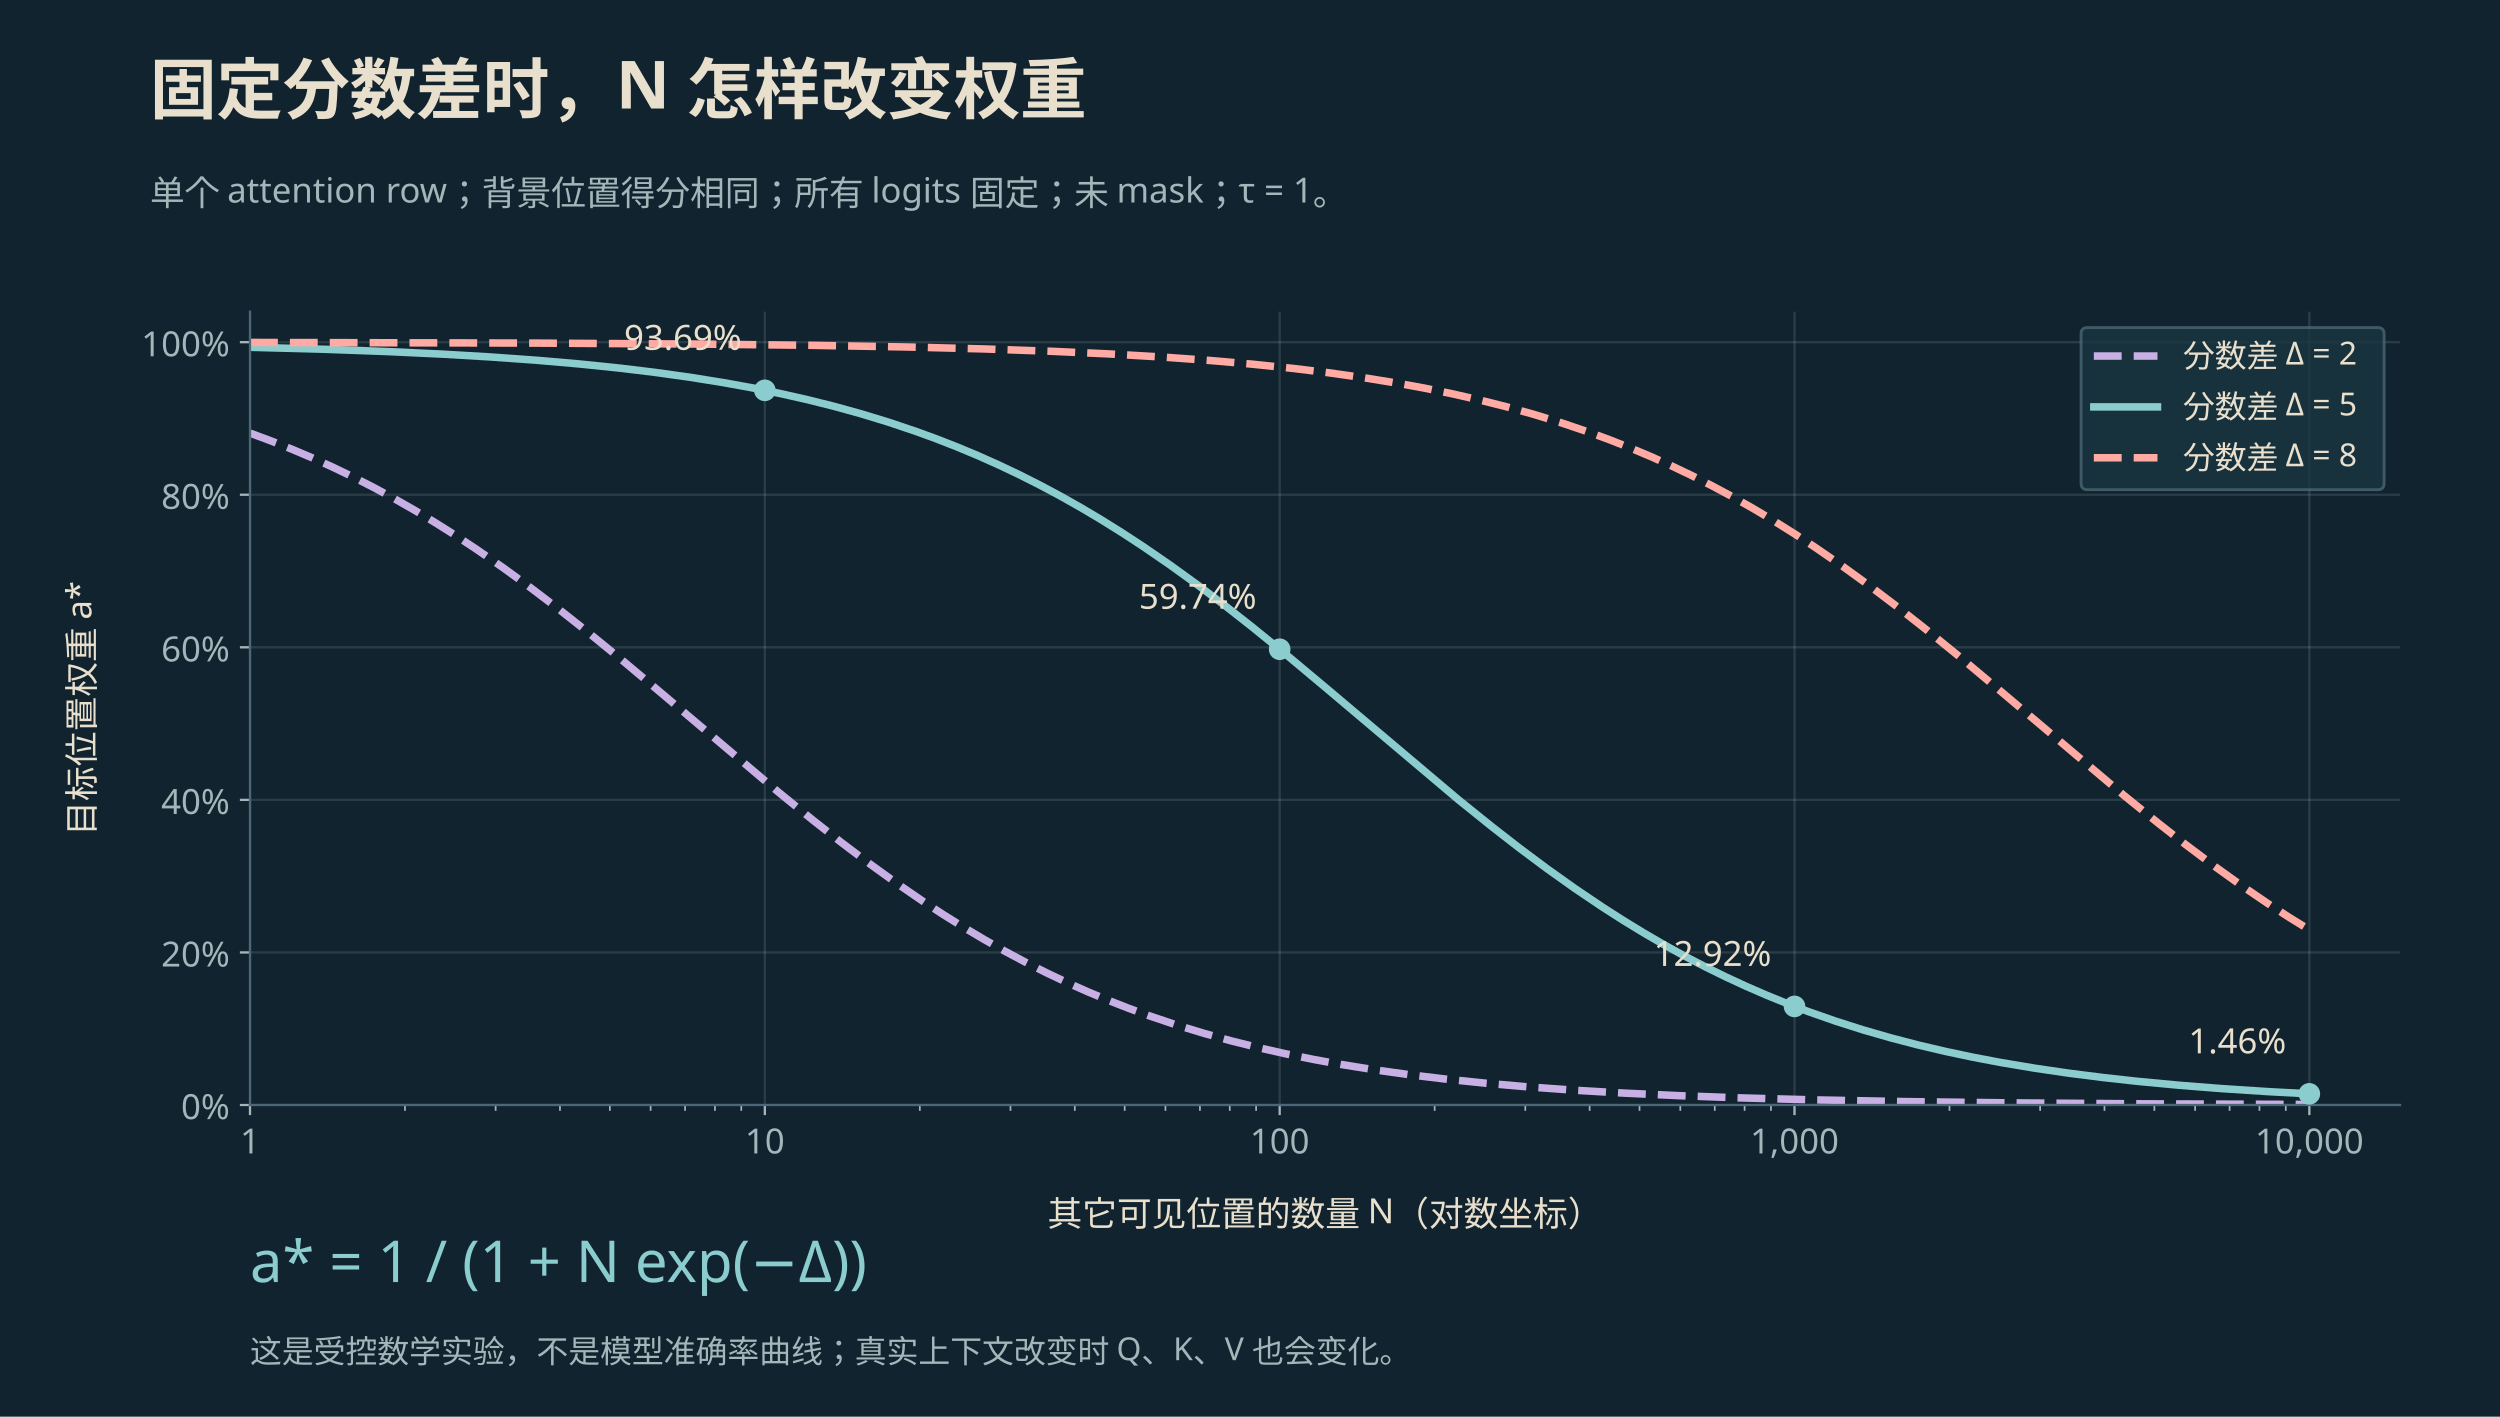
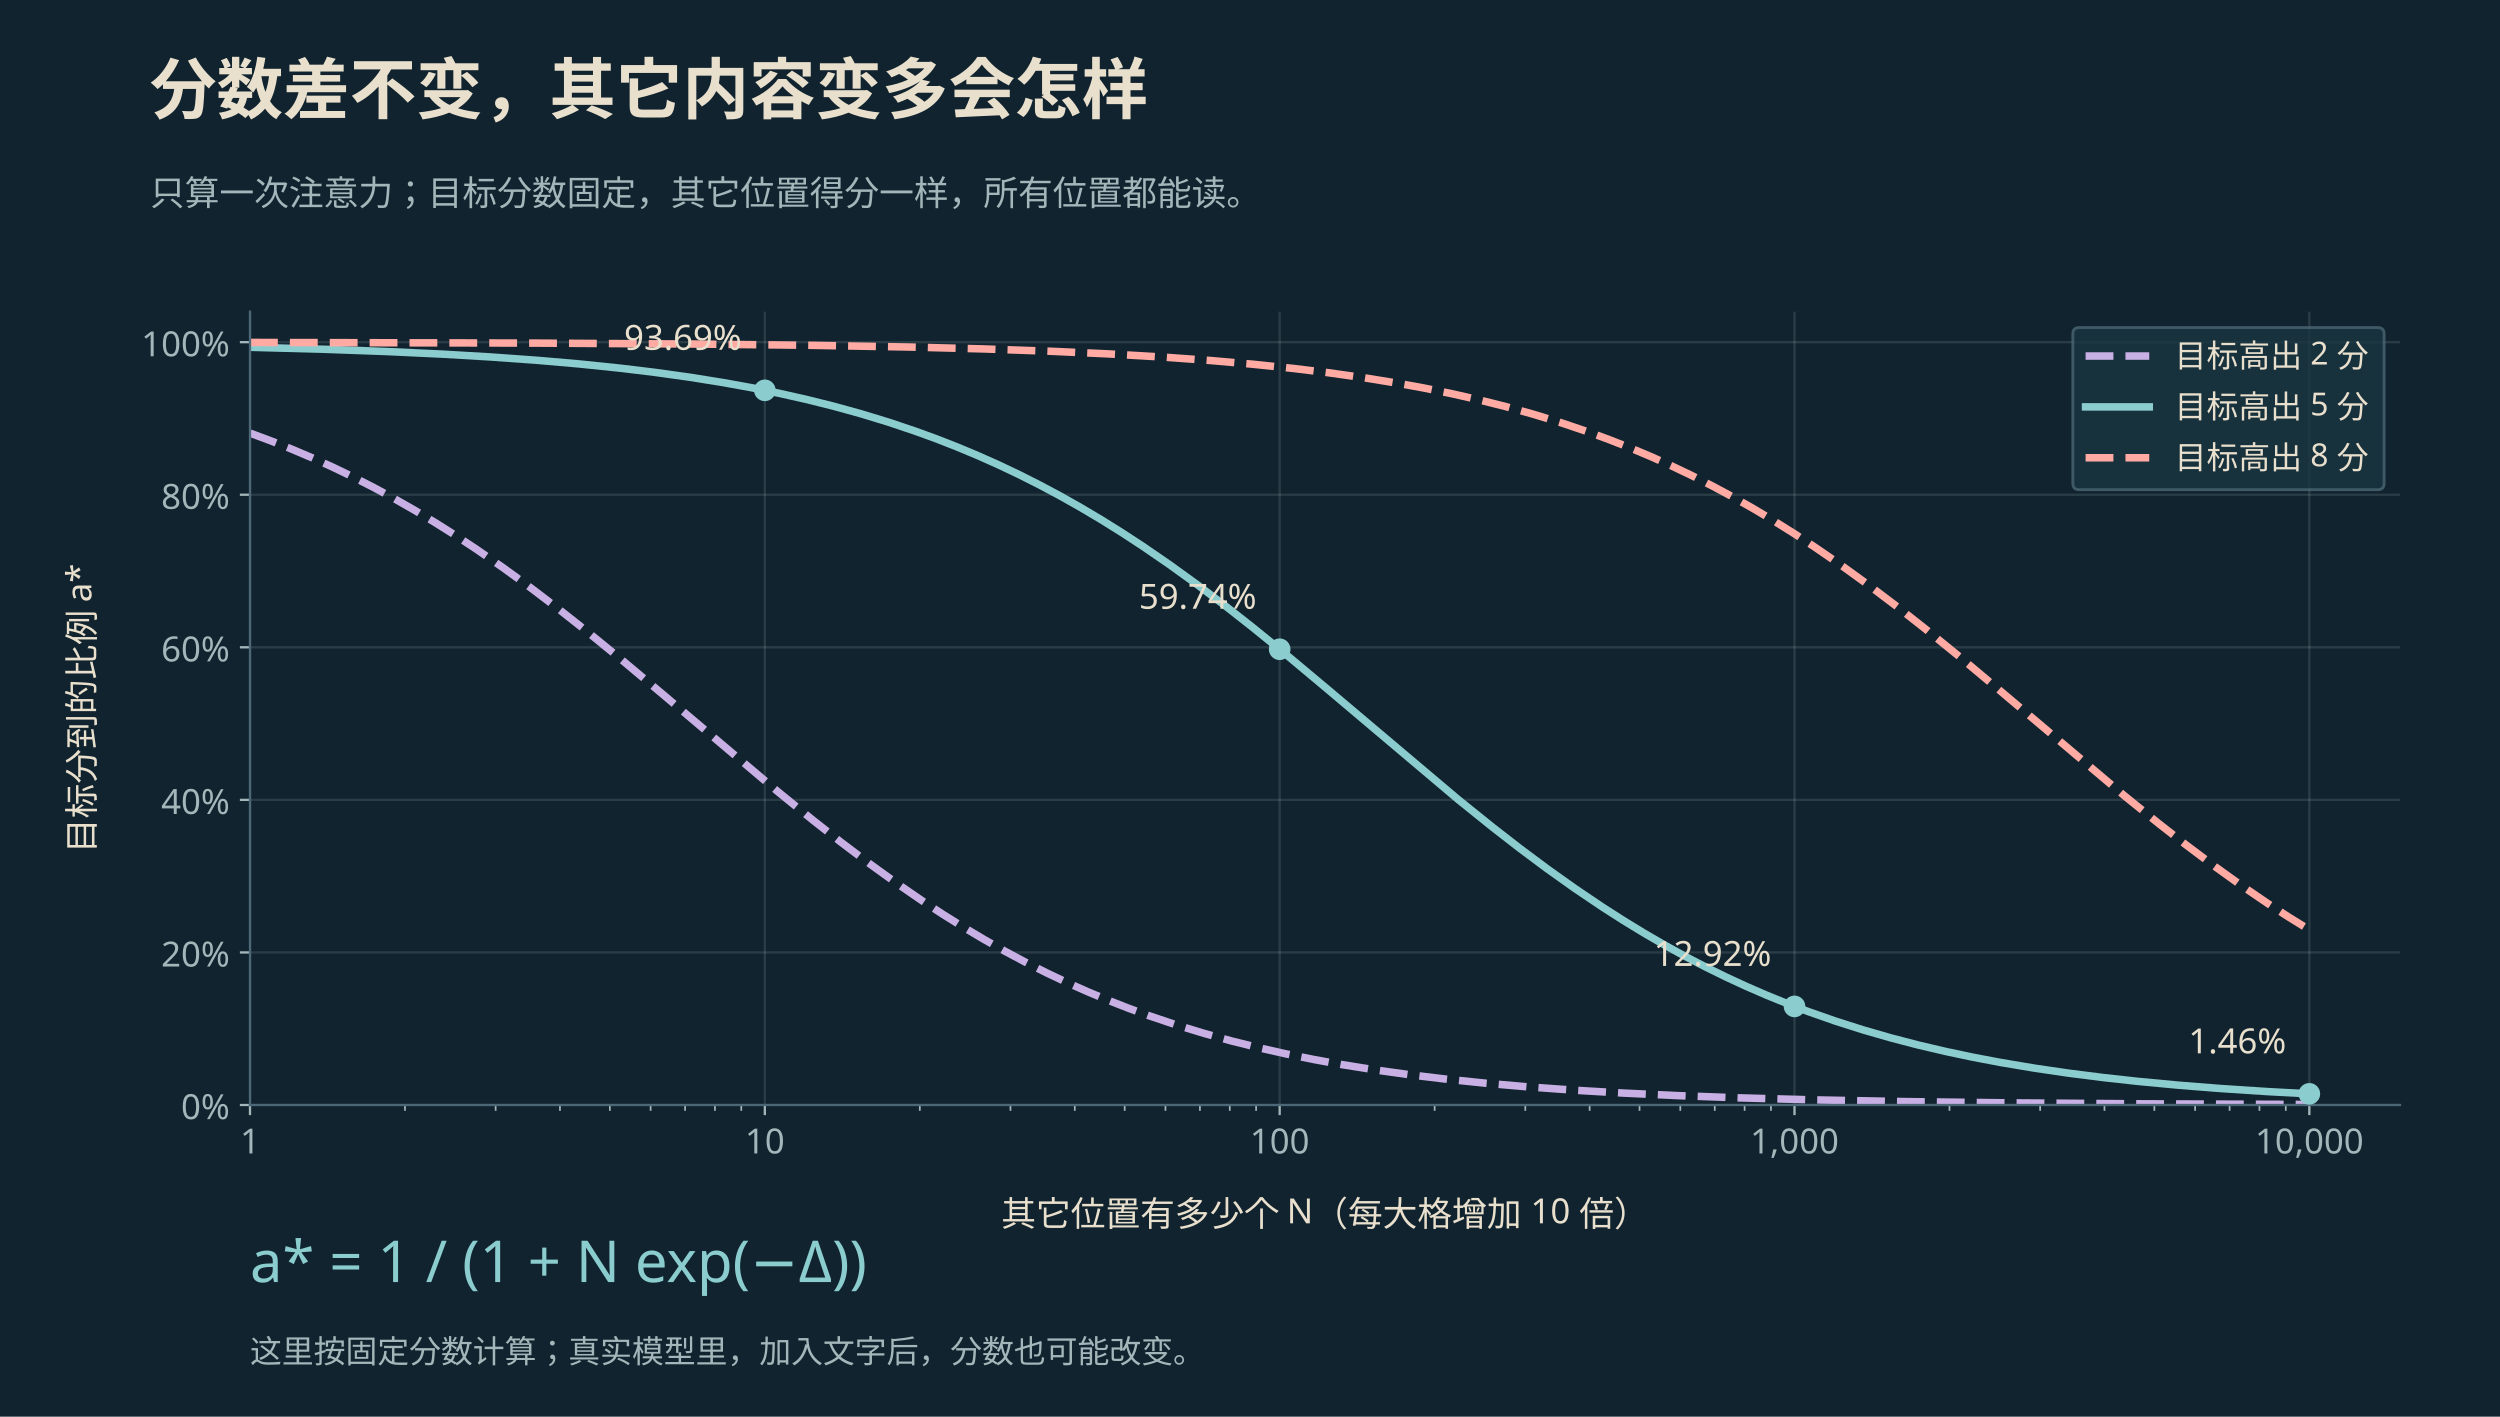
<svg xmlns="http://www.w3.org/2000/svg" xmlns:xlink="http://www.w3.org/1999/xlink" width="864pt" height="489.6pt" viewBox="0 0 864 489.6" version="1.1">
  <defs>
    <style type="text/css">*{stroke-linejoin: round; stroke-linecap: butt}</style>
  </defs>
  <g id="figure_1">
    <g id="patch_1">
-       <path d="M 0 489.6  L 864 489.6  L 864 0  L 0 0  z " style="fill: #10232e" />
+       <path d="M 0 489.6 L 864 489.6 L 864 0 L 0 0 z " style="fill: #10232e" />
    </g>
    <g id="axes_1">
      <g id="patch_2">
-         <path d="M 86.4 381.888  L 829.44 381.888  L 829.44 107.712  L 86.4 107.712  z " style="fill: #10232e" />
+         <path d="M 86.4 381.888 L 829.44 381.888 L 829.44 107.712 L 86.4 107.712 z " style="fill: #10232e" />
      </g>
      <g id="matplotlib.axis_1">
        <g id="xtick_1">
          <g id="line2d_1">
-             <path d="M 86.4 381.888  L 86.4 107.712  " clip-path="url(#p2a29aa6cf4)" style="fill: none; stroke: #a5b6ba; stroke-opacity: 0.18; stroke-width: 0.8; stroke-linecap: square" />
+             <path d="M 86.4 381.888 L 86.4 107.712 " clip-path="url(#p2a29aa6cf4)" style="fill: none; stroke: #a5b6ba; stroke-opacity: 0.18; stroke-width: 0.8; stroke-linecap: square" />
          </g>
          <g id="line2d_2">
            <defs>
-               <path id="m387405fdd1" d="M 0 0  L 0 3.5  " style="stroke: #a5b6ba; stroke-width: 0.8" />
+               <path id="m387405fdd1" d="M 0 0 L 0 3.5 " style="stroke: #a5b6ba; stroke-width: 0.8" />
            </defs>
            <g>
              <use xlink:href="#m387405fdd1" x="86.4" y="381.888" style="fill: #a5b6ba; stroke: #a5b6ba; stroke-width: 0.8" />
            </g>
          </g>
          <g id="text_1">
            <text style="font-size: 12px; font-family: 'Microsoft YaHei'; text-anchor: middle; fill: #a5b6ba" x="86.4" y="398.632" transform="rotate(-0 86.4 398.6321)">1</text>
          </g>
        </g>
        <g id="xtick_2">
          <g id="line2d_3">
-             <path d="M 264.327 381.888  L 264.327 107.712  " clip-path="url(#p2a29aa6cf4)" style="fill: none; stroke: #a5b6ba; stroke-opacity: 0.18; stroke-width: 0.8; stroke-linecap: square" />
+             <path d="M 264.327 381.888 L 264.327 107.712 " clip-path="url(#p2a29aa6cf4)" style="fill: none; stroke: #a5b6ba; stroke-opacity: 0.18; stroke-width: 0.8; stroke-linecap: square" />
          </g>
          <g id="line2d_4">
            <g>
              <use xlink:href="#m387405fdd1" x="264.327" y="381.888" style="fill: #a5b6ba; stroke: #a5b6ba; stroke-width: 0.8" />
            </g>
          </g>
          <g id="text_2">
            <text style="font-size: 12px; font-family: 'Microsoft YaHei'; text-anchor: middle; fill: #a5b6ba" x="264.327" y="398.632" transform="rotate(-0 264.3271 398.6321)">10</text>
          </g>
        </g>
        <g id="xtick_3">
          <g id="line2d_5">
-             <path d="M 442.254 381.888  L 442.254 107.712  " clip-path="url(#p2a29aa6cf4)" style="fill: none; stroke: #a5b6ba; stroke-opacity: 0.18; stroke-width: 0.8; stroke-linecap: square" />
+             <path d="M 442.254 381.888 L 442.254 107.712 " clip-path="url(#p2a29aa6cf4)" style="fill: none; stroke: #a5b6ba; stroke-opacity: 0.18; stroke-width: 0.8; stroke-linecap: square" />
          </g>
          <g id="line2d_6">
            <g>
              <use xlink:href="#m387405fdd1" x="442.254" y="381.888" style="fill: #a5b6ba; stroke: #a5b6ba; stroke-width: 0.8" />
            </g>
          </g>
          <g id="text_3">
            <text style="font-size: 12px; font-family: 'Microsoft YaHei'; text-anchor: middle; fill: #a5b6ba" x="442.254" y="398.632" transform="rotate(-0 442.2543 398.6321)">100</text>
          </g>
        </g>
        <g id="xtick_4">
          <g id="line2d_7">
-             <path d="M 620.181 381.888  L 620.181 107.712  " clip-path="url(#p2a29aa6cf4)" style="fill: none; stroke: #a5b6ba; stroke-opacity: 0.18; stroke-width: 0.8; stroke-linecap: square" />
+             <path d="M 620.181 381.888 L 620.181 107.712 " clip-path="url(#p2a29aa6cf4)" style="fill: none; stroke: #a5b6ba; stroke-opacity: 0.18; stroke-width: 0.8; stroke-linecap: square" />
          </g>
          <g id="line2d_8">
            <g>
              <use xlink:href="#m387405fdd1" x="620.181" y="381.888" style="fill: #a5b6ba; stroke: #a5b6ba; stroke-width: 0.8" />
            </g>
          </g>
          <g id="text_4">
            <text style="font-size: 12px; font-family: 'Microsoft YaHei'; text-anchor: middle; fill: #a5b6ba" x="620.181" y="398.632" transform="rotate(-0 620.1814 398.6321)">1,000</text>
          </g>
        </g>
        <g id="xtick_5">
          <g id="line2d_9">
-             <path d="M 798.109 381.888  L 798.109 107.712  " clip-path="url(#p2a29aa6cf4)" style="fill: none; stroke: #a5b6ba; stroke-opacity: 0.18; stroke-width: 0.8; stroke-linecap: square" />
+             <path d="M 798.109 381.888 L 798.109 107.712 " clip-path="url(#p2a29aa6cf4)" style="fill: none; stroke: #a5b6ba; stroke-opacity: 0.18; stroke-width: 0.8; stroke-linecap: square" />
          </g>
          <g id="line2d_10">
            <g>
              <use xlink:href="#m387405fdd1" x="798.109" y="381.888" style="fill: #a5b6ba; stroke: #a5b6ba; stroke-width: 0.8" />
            </g>
          </g>
          <g id="text_5">
            <text style="font-size: 12px; font-family: 'Microsoft YaHei'; text-anchor: middle; fill: #a5b6ba" x="798.109" y="398.632" transform="rotate(-0 798.1086 398.6321)">10,000</text>
          </g>
        </g>
        <g id="xtick_6">
          <g id="line2d_11">
            <defs>
-               <path id="m7ccb921ce2" d="M 0 0  L 0 2  " style="stroke: #a5b6ba; stroke-width: 0.6" />
+               <path id="m7ccb921ce2" d="M 0 0 L 0 2 " style="stroke: #a5b6ba; stroke-width: 0.6" />
            </defs>
            <g>
              <use xlink:href="#m7ccb921ce2" x="139.961" y="381.888" style="fill: #a5b6ba; stroke: #a5b6ba; stroke-width: 0.6" />
            </g>
          </g>
        </g>
        <g id="xtick_7">
          <g id="line2d_12">
            <g>
              <use xlink:href="#m7ccb921ce2" x="171.293" y="381.888" style="fill: #a5b6ba; stroke: #a5b6ba; stroke-width: 0.6" />
            </g>
          </g>
        </g>
        <g id="xtick_8">
          <g id="line2d_13">
            <g>
              <use xlink:href="#m7ccb921ce2" x="193.523" y="381.888" style="fill: #a5b6ba; stroke: #a5b6ba; stroke-width: 0.6" />
            </g>
          </g>
        </g>
        <g id="xtick_9">
          <g id="line2d_14">
            <g>
              <use xlink:href="#m7ccb921ce2" x="210.766" y="381.888" style="fill: #a5b6ba; stroke: #a5b6ba; stroke-width: 0.6" />
            </g>
          </g>
        </g>
        <g id="xtick_10">
          <g id="line2d_15">
            <g>
              <use xlink:href="#m7ccb921ce2" x="224.854" y="381.888" style="fill: #a5b6ba; stroke: #a5b6ba; stroke-width: 0.6" />
            </g>
          </g>
        </g>
        <g id="xtick_11">
          <g id="line2d_16">
            <g>
              <use xlink:href="#m7ccb921ce2" x="236.766" y="381.888" style="fill: #a5b6ba; stroke: #a5b6ba; stroke-width: 0.6" />
            </g>
          </g>
        </g>
        <g id="xtick_12">
          <g id="line2d_17">
            <g>
              <use xlink:href="#m7ccb921ce2" x="247.084" y="381.888" style="fill: #a5b6ba; stroke: #a5b6ba; stroke-width: 0.6" />
            </g>
          </g>
        </g>
        <g id="xtick_13">
          <g id="line2d_18">
            <g>
              <use xlink:href="#m7ccb921ce2" x="256.186" y="381.888" style="fill: #a5b6ba; stroke: #a5b6ba; stroke-width: 0.6" />
            </g>
          </g>
        </g>
        <g id="xtick_14">
          <g id="line2d_19">
            <g>
              <use xlink:href="#m7ccb921ce2" x="317.889" y="381.888" style="fill: #a5b6ba; stroke: #a5b6ba; stroke-width: 0.6" />
            </g>
          </g>
        </g>
        <g id="xtick_15">
          <g id="line2d_20">
            <g>
              <use xlink:href="#m7ccb921ce2" x="349.22" y="381.888" style="fill: #a5b6ba; stroke: #a5b6ba; stroke-width: 0.6" />
            </g>
          </g>
        </g>
        <g id="xtick_16">
          <g id="line2d_21">
            <g>
              <use xlink:href="#m7ccb921ce2" x="371.45" y="381.888" style="fill: #a5b6ba; stroke: #a5b6ba; stroke-width: 0.6" />
            </g>
          </g>
        </g>
        <g id="xtick_17">
          <g id="line2d_22">
            <g>
              <use xlink:href="#m7ccb921ce2" x="388.693" y="381.888" style="fill: #a5b6ba; stroke: #a5b6ba; stroke-width: 0.6" />
            </g>
          </g>
        </g>
        <g id="xtick_18">
          <g id="line2d_23">
            <g>
              <use xlink:href="#m7ccb921ce2" x="402.781" y="381.888" style="fill: #a5b6ba; stroke: #a5b6ba; stroke-width: 0.6" />
            </g>
          </g>
        </g>
        <g id="xtick_19">
          <g id="line2d_24">
            <g>
              <use xlink:href="#m7ccb921ce2" x="414.693" y="381.888" style="fill: #a5b6ba; stroke: #a5b6ba; stroke-width: 0.6" />
            </g>
          </g>
        </g>
        <g id="xtick_20">
          <g id="line2d_25">
            <g>
              <use xlink:href="#m7ccb921ce2" x="425.011" y="381.888" style="fill: #a5b6ba; stroke: #a5b6ba; stroke-width: 0.6" />
            </g>
          </g>
        </g>
        <g id="xtick_21">
          <g id="line2d_26">
            <g>
              <use xlink:href="#m7ccb921ce2" x="434.113" y="381.888" style="fill: #a5b6ba; stroke: #a5b6ba; stroke-width: 0.6" />
            </g>
          </g>
        </g>
        <g id="xtick_22">
          <g id="line2d_27">
            <g>
              <use xlink:href="#m7ccb921ce2" x="495.816" y="381.888" style="fill: #a5b6ba; stroke: #a5b6ba; stroke-width: 0.6" />
            </g>
          </g>
        </g>
        <g id="xtick_23">
          <g id="line2d_28">
            <g>
              <use xlink:href="#m7ccb921ce2" x="527.147" y="381.888" style="fill: #a5b6ba; stroke: #a5b6ba; stroke-width: 0.6" />
            </g>
          </g>
        </g>
        <g id="xtick_24">
          <g id="line2d_29">
            <g>
              <use xlink:href="#m7ccb921ce2" x="549.377" y="381.888" style="fill: #a5b6ba; stroke: #a5b6ba; stroke-width: 0.6" />
            </g>
          </g>
        </g>
        <g id="xtick_25">
          <g id="line2d_30">
            <g>
              <use xlink:href="#m7ccb921ce2" x="566.62" y="381.888" style="fill: #a5b6ba; stroke: #a5b6ba; stroke-width: 0.6" />
            </g>
          </g>
        </g>
        <g id="xtick_26">
          <g id="line2d_31">
            <g>
              <use xlink:href="#m7ccb921ce2" x="580.709" y="381.888" style="fill: #a5b6ba; stroke: #a5b6ba; stroke-width: 0.6" />
            </g>
          </g>
        </g>
        <g id="xtick_27">
          <g id="line2d_32">
            <g>
              <use xlink:href="#m7ccb921ce2" x="592.62" y="381.888" style="fill: #a5b6ba; stroke: #a5b6ba; stroke-width: 0.6" />
            </g>
          </g>
        </g>
        <g id="xtick_28">
          <g id="line2d_33">
            <g>
              <use xlink:href="#m7ccb921ce2" x="602.939" y="381.888" style="fill: #a5b6ba; stroke: #a5b6ba; stroke-width: 0.6" />
            </g>
          </g>
        </g>
        <g id="xtick_29">
          <g id="line2d_34">
            <g>
              <use xlink:href="#m7ccb921ce2" x="612.04" y="381.888" style="fill: #a5b6ba; stroke: #a5b6ba; stroke-width: 0.6" />
            </g>
          </g>
        </g>
        <g id="xtick_30">
          <g id="line2d_35">
            <g>
              <use xlink:href="#m7ccb921ce2" x="673.743" y="381.888" style="fill: #a5b6ba; stroke: #a5b6ba; stroke-width: 0.6" />
            </g>
          </g>
        </g>
        <g id="xtick_31">
          <g id="line2d_36">
            <g>
              <use xlink:href="#m7ccb921ce2" x="705.074" y="381.888" style="fill: #a5b6ba; stroke: #a5b6ba; stroke-width: 0.6" />
            </g>
          </g>
        </g>
        <g id="xtick_32">
          <g id="line2d_37">
            <g>
              <use xlink:href="#m7ccb921ce2" x="727.304" y="381.888" style="fill: #a5b6ba; stroke: #a5b6ba; stroke-width: 0.6" />
            </g>
          </g>
        </g>
        <g id="xtick_33">
          <g id="line2d_38">
            <g>
              <use xlink:href="#m7ccb921ce2" x="744.547" y="381.888" style="fill: #a5b6ba; stroke: #a5b6ba; stroke-width: 0.6" />
            </g>
          </g>
        </g>
        <g id="xtick_34">
          <g id="line2d_39">
            <g>
              <use xlink:href="#m7ccb921ce2" x="758.636" y="381.888" style="fill: #a5b6ba; stroke: #a5b6ba; stroke-width: 0.6" />
            </g>
          </g>
        </g>
        <g id="xtick_35">
          <g id="line2d_40">
            <g>
              <use xlink:href="#m7ccb921ce2" x="770.547" y="381.888" style="fill: #a5b6ba; stroke: #a5b6ba; stroke-width: 0.6" />
            </g>
          </g>
        </g>
        <g id="xtick_36">
          <g id="line2d_41">
            <g>
              <use xlink:href="#m7ccb921ce2" x="780.866" y="381.888" style="fill: #a5b6ba; stroke: #a5b6ba; stroke-width: 0.6" />
            </g>
          </g>
        </g>
        <g id="xtick_37">
          <g id="line2d_42">
            <g>
              <use xlink:href="#m7ccb921ce2" x="789.967" y="381.888" style="fill: #a5b6ba; stroke: #a5b6ba; stroke-width: 0.6" />
            </g>
          </g>
        </g>
        <g id="text_6">
-           <text style="font-size: 12px; font-family: 'Microsoft YaHei'; text-anchor: middle; fill: #e9dfcd" x="457.92" y="423.757" transform="rotate(-0 457.92 423.7569)">其它可见位置的数量 N（对数坐标）</text>
+           <text style="font-size: 12px; font-family: 'Microsoft YaHei'; text-anchor: middle; fill: #e9dfcd" x="457.92" y="423.768" transform="rotate(-0 457.92 423.7682)">其它位置有多少个 N（每大格增加 10 倍）</text>
        </g>
      </g>
      <g id="matplotlib.axis_2">
        <g id="ytick_1">
          <g id="line2d_43">
-             <path d="M 86.4 381.888  L 829.44 381.888  " clip-path="url(#p2a29aa6cf4)" style="fill: none; stroke: #a5b6ba; stroke-opacity: 0.18; stroke-width: 0.8; stroke-linecap: square" />
+             <path d="M 86.4 381.888 L 829.44 381.888 " clip-path="url(#p2a29aa6cf4)" style="fill: none; stroke: #a5b6ba; stroke-opacity: 0.18; stroke-width: 0.8; stroke-linecap: square" />
          </g>
          <g id="line2d_44">
            <defs>
-               <path id="m6dcf2385e0" d="M 0 0  L -3.5 0  " style="stroke: #a5b6ba; stroke-width: 0.8" />
+               <path id="m6dcf2385e0" d="M 0 0 L -3.5 0 " style="stroke: #a5b6ba; stroke-width: 0.8" />
            </defs>
            <g>
              <use xlink:href="#m6dcf2385e0" x="86.4" y="381.888" style="fill: #a5b6ba; stroke: #a5b6ba; stroke-width: 0.8" />
            </g>
          </g>
          <g id="text_7">
            <text style="font-size: 12px; font-family: 'Microsoft YaHei'; text-anchor: end; fill: #a5b6ba" x="79.4" y="386.76" transform="rotate(-0 79.4 386.7601)">0%</text>
          </g>
        </g>
        <g id="ytick_2">
          <g id="line2d_45">
-             <path d="M 86.4 329.162  L 829.44 329.162  " clip-path="url(#p2a29aa6cf4)" style="fill: none; stroke: #a5b6ba; stroke-opacity: 0.18; stroke-width: 0.8; stroke-linecap: square" />
+             <path d="M 86.4 329.162 L 829.44 329.162 " clip-path="url(#p2a29aa6cf4)" style="fill: none; stroke: #a5b6ba; stroke-opacity: 0.18; stroke-width: 0.8; stroke-linecap: square" />
          </g>
          <g id="line2d_46">
            <g>
              <use xlink:href="#m6dcf2385e0" x="86.4" y="329.162" style="fill: #a5b6ba; stroke: #a5b6ba; stroke-width: 0.8" />
            </g>
          </g>
          <g id="text_8">
            <text style="font-size: 12px; font-family: 'Microsoft YaHei'; text-anchor: end; fill: #a5b6ba" x="79.4" y="334.034" transform="rotate(-0 79.4 334.0339)">20%</text>
          </g>
        </g>
        <g id="ytick_3">
          <g id="line2d_47">
-             <path d="M 86.4 276.436  L 829.44 276.436  " clip-path="url(#p2a29aa6cf4)" style="fill: none; stroke: #a5b6ba; stroke-opacity: 0.18; stroke-width: 0.8; stroke-linecap: square" />
+             <path d="M 86.4 276.436 L 829.44 276.436 " clip-path="url(#p2a29aa6cf4)" style="fill: none; stroke: #a5b6ba; stroke-opacity: 0.18; stroke-width: 0.8; stroke-linecap: square" />
          </g>
          <g id="line2d_48">
            <g>
              <use xlink:href="#m6dcf2385e0" x="86.4" y="276.436" style="fill: #a5b6ba; stroke: #a5b6ba; stroke-width: 0.8" />
            </g>
          </g>
          <g id="text_9">
            <text style="font-size: 12px; font-family: 'Microsoft YaHei'; text-anchor: end; fill: #a5b6ba" x="79.4" y="281.308" transform="rotate(-0 79.4 281.3078)">40%</text>
          </g>
        </g>
        <g id="ytick_4">
          <g id="line2d_49">
-             <path d="M 86.4 223.71  L 829.44 223.71  " clip-path="url(#p2a29aa6cf4)" style="fill: none; stroke: #a5b6ba; stroke-opacity: 0.18; stroke-width: 0.8; stroke-linecap: square" />
+             <path d="M 86.4 223.71 L 829.44 223.71 " clip-path="url(#p2a29aa6cf4)" style="fill: none; stroke: #a5b6ba; stroke-opacity: 0.18; stroke-width: 0.8; stroke-linecap: square" />
          </g>
          <g id="line2d_50">
            <g>
              <use xlink:href="#m6dcf2385e0" x="86.4" y="223.71" style="fill: #a5b6ba; stroke: #a5b6ba; stroke-width: 0.8" />
            </g>
          </g>
          <g id="text_10">
            <text style="font-size: 12px; font-family: 'Microsoft YaHei'; text-anchor: end; fill: #a5b6ba" x="79.4" y="228.582" transform="rotate(-0 79.4 228.5816)">60%</text>
          </g>
        </g>
        <g id="ytick_5">
          <g id="line2d_51">
-             <path d="M 86.4 170.983  L 829.44 170.983  " clip-path="url(#p2a29aa6cf4)" style="fill: none; stroke: #a5b6ba; stroke-opacity: 0.18; stroke-width: 0.8; stroke-linecap: square" />
+             <path d="M 86.4 170.983 L 829.44 170.983 " clip-path="url(#p2a29aa6cf4)" style="fill: none; stroke: #a5b6ba; stroke-opacity: 0.18; stroke-width: 0.8; stroke-linecap: square" />
          </g>
          <g id="line2d_52">
            <g>
              <use xlink:href="#m6dcf2385e0" x="86.4" y="170.983" style="fill: #a5b6ba; stroke: #a5b6ba; stroke-width: 0.8" />
            </g>
          </g>
          <g id="text_11">
            <text style="font-size: 12px; font-family: 'Microsoft YaHei'; text-anchor: end; fill: #a5b6ba" x="79.4" y="175.855" transform="rotate(-0 79.4 175.8555)">80%</text>
          </g>
        </g>
        <g id="ytick_6">
          <g id="line2d_53">
-             <path d="M 86.4 118.257  L 829.44 118.257  " clip-path="url(#p2a29aa6cf4)" style="fill: none; stroke: #a5b6ba; stroke-opacity: 0.18; stroke-width: 0.8; stroke-linecap: square" />
+             <path d="M 86.4 118.257 L 829.44 118.257 " clip-path="url(#p2a29aa6cf4)" style="fill: none; stroke: #a5b6ba; stroke-opacity: 0.18; stroke-width: 0.8; stroke-linecap: square" />
          </g>
          <g id="line2d_54">
            <g>
              <use xlink:href="#m6dcf2385e0" x="86.4" y="118.257" style="fill: #a5b6ba; stroke: #a5b6ba; stroke-width: 0.8" />
            </g>
          </g>
          <g id="text_12">
            <text style="font-size: 12px; font-family: 'Microsoft YaHei'; text-anchor: end; fill: #a5b6ba" x="79.4" y="123.129" transform="rotate(-0 79.4 123.1293)">100%</text>
          </g>
        </g>
        <g id="text_13">
-           <text style="font-size: 12px; font-family: 'Microsoft YaHei'; text-anchor: middle; fill: #e9dfcd" x="32.572" y="244.8" transform="rotate(-90 32.57211 244.8)">目标位置权重 a*</text>
+           <text style="font-size: 12px; font-family: 'Microsoft YaHei'; text-anchor: middle; fill: #e9dfcd" x="32.572" y="244.8" transform="rotate(-90 32.57211 244.8)">目标分到的比例 a*</text>
        </g>
      </g>
      <g id="line2d_55">
-         <path d="M 86.4 149.683  L 93.517 152.323  L 100.634 155.15  L 107.751 158.17  L 114.868 161.391  L 121.985 164.817  L 129.103 168.454  L 136.22 172.304  L 143.337 176.369  L 150.454 180.649  L 157.571 185.141  L 164.688 189.841  L 174.177 196.422  L 183.667 203.339  L 193.156 210.563  L 202.646 218.059  L 214.508 227.74  L 228.742 239.685  L 269.072 273.801  L 280.934 283.438  L 290.423 290.888  L 299.913 298.06  L 309.402 304.92  L 318.891 311.437  L 326.009 316.089  L 333.126 320.531  L 340.243 324.76  L 347.36 328.774  L 354.477 332.573  L 361.594 336.16  L 368.711 339.537  L 375.828 342.71  L 382.945 345.683  L 390.062 348.465  L 397.179 351.062  L 406.669 354.251  L 416.158 357.145  L 425.648 359.765  L 435.137 362.13  L 444.627 364.26  L 454.116 366.176  L 463.606 367.895  L 475.467 369.795  L 487.329 371.448  L 499.191 372.883  L 513.425 374.355  L 527.659 375.592  L 544.266 376.786  L 560.872 377.757  L 579.851 378.646  L 601.203 379.421  L 627.299 380.123  L 658.139 380.701  L 693.725 381.138  L 741.172 381.482  L 798.109 381.693  L 798.109 381.693  " clip-path="url(#p2a29aa6cf4)" style="fill: none; stroke-dasharray: 9.62,4.16; stroke-dashoffset: 0; stroke: #c9b0e4; stroke-width: 2.6" />
+         <path d="M 86.4 149.683 L 93.517 152.323 L 100.634 155.15 L 107.751 158.17 L 114.868 161.391 L 121.985 164.817 L 129.103 168.454 L 136.22 172.304 L 143.337 176.369 L 150.454 180.649 L 157.571 185.141 L 164.688 189.841 L 174.177 196.422 L 183.667 203.339 L 193.156 210.563 L 202.646 218.059 L 214.508 227.74 L 228.742 239.685 L 269.072 273.801 L 280.934 283.438 L 290.423 290.888 L 299.913 298.06 L 309.402 304.92 L 318.891 311.437 L 326.009 316.089 L 333.126 320.531 L 340.243 324.76 L 347.36 328.774 L 354.477 332.573 L 361.594 336.16 L 368.711 339.537 L 375.828 342.71 L 382.945 345.683 L 390.062 348.465 L 397.179 351.062 L 406.669 354.251 L 416.158 357.145 L 425.648 359.765 L 435.137 362.13 L 444.627 364.26 L 454.116 366.176 L 463.606 367.895 L 475.467 369.795 L 487.329 371.448 L 499.191 372.883 L 513.425 374.355 L 527.659 375.592 L 544.266 376.786 L 560.872 377.757 L 579.851 378.646 L 601.203 379.421 L 627.299 380.123 L 658.139 380.701 L 693.725 381.138 L 741.172 381.482 L 798.109 381.693 L 798.109 381.693 " clip-path="url(#p2a29aa6cf4)" style="fill: none; stroke-dasharray: 9.62,4.16; stroke-dashoffset: 0; stroke: #c9b0e4; stroke-width: 2.6" />
      </g>
      <g id="line2d_56">
-         <path d="M 86.4 120.022  L 112.496 120.724  L 133.847 121.499  L 152.826 122.388  L 169.433 123.359  L 186.039 124.553  L 200.273 125.79  L 214.508 127.261  L 226.369 128.696  L 238.231 130.348  L 250.093 132.248  L 259.582 133.967  L 269.072 135.883  L 278.561 138.013  L 288.051 140.378  L 297.54 142.997  L 307.03 145.891  L 316.519 149.079  L 323.636 151.676  L 330.753 154.457  L 337.87 157.431  L 344.987 160.603  L 352.105 163.98  L 359.222 167.566  L 366.339 171.365  L 373.456 175.379  L 380.573 179.607  L 387.69 184.049  L 394.807 188.701  L 404.297 195.218  L 413.786 202.077  L 423.275 209.249  L 432.765 216.698  L 444.627 226.335  L 458.861 238.246  L 503.936 276.305  L 515.798 285.857  L 525.287 293.222  L 534.776 300.297  L 544.266 307.05  L 553.755 313.453  L 560.872 318.016  L 567.989 322.367  L 575.107 326.504  L 582.224 330.426  L 589.341 334.134  L 596.458 337.63  L 603.575 340.919  L 610.692 344.006  L 617.809 346.897  L 624.926 349.599  L 634.416 352.92  L 643.905 355.938  L 653.395 358.673  L 662.884 361.145  L 672.373 363.374  L 681.863 365.379  L 691.352 367.181  L 703.214 369.173  L 715.076 370.907  L 726.938 372.413  L 738.8 373.72  L 753.034 375.058  L 767.268 376.182  L 783.874 377.266  L 798.109 378.033  L 798.109 378.033  " clip-path="url(#p2a29aa6cf4)" style="fill: none; stroke: #8bccce; stroke-width: 2.6; stroke-linecap: square" />
+         <path d="M 86.4 120.022 L 112.496 120.724 L 133.847 121.499 L 152.826 122.388 L 169.433 123.359 L 186.039 124.553 L 200.273 125.79 L 214.508 127.261 L 226.369 128.696 L 238.231 130.348 L 250.093 132.248 L 259.582 133.967 L 269.072 135.883 L 278.561 138.013 L 288.051 140.378 L 297.54 142.997 L 307.03 145.891 L 316.519 149.079 L 323.636 151.676 L 330.753 154.457 L 337.87 157.431 L 344.987 160.603 L 352.105 163.98 L 359.222 167.566 L 366.339 171.365 L 373.456 175.379 L 380.573 179.607 L 387.69 184.049 L 394.807 188.701 L 404.297 195.218 L 413.786 202.077 L 423.275 209.249 L 432.765 216.698 L 444.627 226.335 L 458.861 238.246 L 503.936 276.305 L 515.798 285.857 L 525.287 293.222 L 534.776 300.297 L 544.266 307.05 L 553.755 313.453 L 560.872 318.016 L 567.989 322.367 L 575.107 326.504 L 582.224 330.426 L 589.341 334.134 L 596.458 337.63 L 603.575 340.919 L 610.692 344.006 L 617.809 346.897 L 624.926 349.599 L 634.416 352.92 L 643.905 355.938 L 653.395 358.673 L 662.884 361.145 L 672.373 363.374 L 681.863 365.379 L 691.352 367.181 L 703.214 369.173 L 715.076 370.907 L 726.938 372.413 L 738.8 373.72 L 753.034 375.058 L 767.268 376.182 L 783.874 377.266 L 798.109 378.033 L 798.109 378.033 " clip-path="url(#p2a29aa6cf4)" style="fill: none; stroke: #8bccce; stroke-width: 2.6; stroke-linecap: square" />
      </g>
      <g id="line2d_57">
-         <path d="M 86.4 118.346  L 183.667 118.568  L 240.604 118.906  L 280.934 119.349  L 314.147 119.932  L 340.243 120.598  L 363.966 121.43  L 382.945 122.299  L 401.924 123.403  L 418.531 124.606  L 432.765 125.854  L 446.999 127.337  L 458.861 128.784  L 470.723 130.449  L 482.584 132.364  L 492.074 134.096  L 501.563 136.026  L 511.053 138.173  L 520.542 140.555  L 530.032 143.193  L 539.521 146.107  L 549.011 149.317  L 556.128 151.931  L 563.245 154.73  L 570.362 157.722  L 577.479 160.914  L 584.596 164.31  L 591.713 167.916  L 598.83 171.736  L 605.947 175.77  L 613.064 180.018  L 620.181 184.48  L 627.299 189.151  L 636.788 195.693  L 646.277 202.575  L 655.767 209.768  L 665.256 217.236  L 677.118 226.891  L 691.352 238.816  L 734.055 274.91  L 745.917 284.51  L 755.406 291.923  L 764.896 299.053  L 774.385 305.866  L 783.874 312.333  L 790.991 316.946  L 798.109 321.348  L 798.109 321.348  " clip-path="url(#p2a29aa6cf4)" style="fill: none; stroke-dasharray: 9.62,4.16; stroke-dashoffset: 0; stroke: #ffaaa3; stroke-width: 2.6" />
+         <path d="M 86.4 118.346 L 183.667 118.568 L 240.604 118.906 L 280.934 119.349 L 314.147 119.932 L 340.243 120.598 L 363.966 121.43 L 382.945 122.299 L 401.924 123.403 L 418.531 124.606 L 432.765 125.854 L 446.999 127.337 L 458.861 128.784 L 470.723 130.449 L 482.584 132.364 L 492.074 134.096 L 501.563 136.026 L 511.053 138.173 L 520.542 140.555 L 530.032 143.193 L 539.521 146.107 L 549.011 149.317 L 556.128 151.931 L 563.245 154.73 L 570.362 157.722 L 577.479 160.914 L 584.596 164.31 L 591.713 167.916 L 598.83 171.736 L 605.947 175.77 L 613.064 180.018 L 620.181 184.48 L 627.299 189.151 L 636.788 195.693 L 646.277 202.575 L 655.767 209.768 L 665.256 217.236 L 677.118 226.891 L 691.352 238.816 L 734.055 274.91 L 745.917 284.51 L 755.406 291.923 L 764.896 299.053 L 774.385 305.866 L 783.874 312.333 L 790.991 316.946 L 798.109 321.348 L 798.109 321.348 " clip-path="url(#p2a29aa6cf4)" style="fill: none; stroke-dasharray: 9.62,4.16; stroke-dashoffset: 0; stroke: #ffaaa3; stroke-width: 2.6" />
      </g>
      <g id="patch_3">
-         <path d="M 86.4 381.888  L 86.4 107.712  " style="fill: none; stroke: #4c6776; stroke-width: 0.8; stroke-linejoin: miter; stroke-linecap: square" />
+         <path d="M 86.4 381.888 L 86.4 107.712 " style="fill: none; stroke: #4c6776; stroke-width: 0.8; stroke-linejoin: miter; stroke-linecap: square" />
      </g>
      <g id="patch_4">
-         <path d="M 86.4 381.888  L 829.44 381.888  " style="fill: none; stroke: #4c6776; stroke-width: 0.8; stroke-linejoin: miter; stroke-linecap: square" />
+         <path d="M 86.4 381.888 L 829.44 381.888 " style="fill: none; stroke: #4c6776; stroke-width: 0.8; stroke-linejoin: miter; stroke-linecap: square" />
      </g>
      <g id="text_14">
        <text style="font-size: 12px; font-family: 'Microsoft YaHei'; text-anchor: end; fill: #e9dfcd" x="256.327" y="120.899" transform="rotate(-0 256.3271 120.8992)">93.69%</text>
      </g>
      <g id="text_15">
        <text style="font-size: 12px; font-family: 'Microsoft YaHei'; text-anchor: end; fill: #e9dfcd" x="434.254" y="210.383" transform="rotate(-0 434.2543 210.3832)">59.74%</text>
      </g>
      <g id="text_16">
        <text style="font-size: 12px; font-family: 'Microsoft YaHei'; text-anchor: end; fill: #e9dfcd" x="612.181" y="333.818" transform="rotate(-0 612.1814 333.8181)">12.92%</text>
      </g>
      <g id="text_17">
        <text style="font-size: 12px; font-family: 'Microsoft YaHei'; text-anchor: end; fill: #e9dfcd" x="790.109" y="364.033" transform="rotate(-0 790.1086 364.0326)">1.46%</text>
      </g>
      <g id="PathCollection_1">
        <defs>
-           <path id="mef9d827007" d="M 0 3.24  C 0.859 3.24 1.684 2.899 2.291 2.291  C 2.899 1.684 3.24 0.859 3.24 0  C 3.24 -0.859 2.899 -1.684 2.291 -2.291  C 1.684 -2.899 0.859 -3.24 0 -3.24  C -0.859 -3.24 -1.684 -2.899 -2.291 -2.291  C -2.899 -1.684 -3.24 -0.859 -3.24 0  C -3.24 0.859 -2.899 1.684 -2.291 2.291  C -1.684 2.899 -0.859 3.24 0 3.24  z " style="stroke: #8bccce" />
+           <path id="mef9d827007" d="M 0 3.24 C 0.859 3.24 1.684 2.899 2.291 2.291 C 2.899 1.684 3.24 0.859 3.24 0 C 3.24 -0.859 2.899 -1.684 2.291 -2.291 C 1.684 -2.899 0.859 -3.24 0 -3.24 C -0.859 -3.24 -1.684 -2.899 -2.291 -2.291 C -2.899 -1.684 -3.24 -0.859 -3.24 0 C -3.24 0.859 -2.899 1.684 -2.291 2.291 C -1.684 2.899 -0.859 3.24 0 3.24 z " style="stroke: #8bccce" />
        </defs>
        <g clip-path="url(#p2a29aa6cf4)">
          <use xlink:href="#mef9d827007" x="264.327" y="134.899" style="fill: #8bccce; stroke: #8bccce" />
        </g>
      </g>
      <g id="PathCollection_2">
        <g clip-path="url(#p2a29aa6cf4)">
          <use xlink:href="#mef9d827007" x="442.254" y="224.383" style="fill: #8bccce; stroke: #8bccce" />
        </g>
      </g>
      <g id="PathCollection_3">
        <g clip-path="url(#p2a29aa6cf4)">
          <use xlink:href="#mef9d827007" x="620.181" y="347.818" style="fill: #8bccce; stroke: #8bccce" />
        </g>
      </g>
      <g id="PathCollection_4">
        <g clip-path="url(#p2a29aa6cf4)">
          <use xlink:href="#mef9d827007" x="798.109" y="378.033" style="fill: #8bccce; stroke: #8bccce" />
        </g>
      </g>
      <g id="legend_1">
        <g id="patch_5">
-           <path d="M 721.425 169.234  L 821.74 169.234  Q 823.94 169.234 823.94 167.034  L 823.94 115.412  Q 823.94 113.212 821.74 113.212  L 721.425 113.212  Q 719.225 113.212 719.225 115.412  L 719.225 167.034  Q 719.225 169.234 721.425 169.234  z " style="fill: #193441; opacity: 0.8; stroke: #4c6776; stroke-linejoin: miter" />
+           <path d="M 718.579 169.234 L 821.74 169.234 Q 823.94 169.234 823.94 167.034 L 823.94 115.412 Q 823.94 113.212 821.74 113.212 L 718.579 113.212 Q 716.379 113.212 716.379 115.412 L 716.379 167.034 Q 716.379 169.234 718.579 169.234 z " style="fill: #193441; opacity: 0.8; stroke: #4c6776; stroke-linejoin: miter" />
        </g>
        <g id="line2d_58">
-           <path d="M 723.625 123.048  L 734.625 123.048  L 745.625 123.048  " style="fill: none; stroke-dasharray: 9.62,4.16; stroke-dashoffset: 0; stroke: #c9b0e4; stroke-width: 2.6" />
+           <path d="M 720.779 123.048 L 731.779 123.048 L 742.779 123.048 " style="fill: none; stroke-dasharray: 9.62,4.16; stroke-dashoffset: 0; stroke: #c9b0e4; stroke-width: 2.6" />
        </g>
        <g id="text_18">
-           <text style="font-size: 11px; font-family: 'Microsoft YaHei'; text-anchor: start; fill: #e9dfcd" x="754.425" y="126.898" transform="rotate(-0 754.4252 126.8984)">分数差 Δ = 2</text>
+           <text style="font-size: 11px; font-family: 'Microsoft YaHei'; text-anchor: start; fill: #e9dfcd" x="751.579" y="126.898" transform="rotate(-0 751.5789 126.8984)">目标高出 2 分</text>
        </g>
        <g id="line2d_59">
-           <path d="M 723.625 140.622  L 734.625 140.622  L 745.625 140.622  " style="fill: none; stroke: #8bccce; stroke-width: 2.6; stroke-linecap: square" />
+           <path d="M 720.779 140.622 L 731.779 140.622 L 742.779 140.622 " style="fill: none; stroke: #8bccce; stroke-width: 2.6; stroke-linecap: square" />
        </g>
        <g id="text_19">
-           <text style="font-size: 11px; font-family: 'Microsoft YaHei'; text-anchor: start; fill: #e9dfcd" x="754.425" y="144.472" transform="rotate(-0 754.4252 144.4724)">分数差 Δ = 5</text>
+           <text style="font-size: 11px; font-family: 'Microsoft YaHei'; text-anchor: start; fill: #e9dfcd" x="751.579" y="144.472" transform="rotate(-0 751.5789 144.4724)">目标高出 5 分</text>
        </g>
        <g id="line2d_60">
-           <path d="M 723.625 158.196  L 734.625 158.196  L 745.625 158.196  " style="fill: none; stroke-dasharray: 9.62,4.16; stroke-dashoffset: 0; stroke: #ffaaa3; stroke-width: 2.6" />
+           <path d="M 720.779 158.196 L 731.779 158.196 L 742.779 158.196 " style="fill: none; stroke-dasharray: 9.62,4.16; stroke-dashoffset: 0; stroke: #ffaaa3; stroke-width: 2.6" />
        </g>
        <g id="text_20">
-           <text style="font-size: 11px; font-family: 'Microsoft YaHei'; text-anchor: start; fill: #e9dfcd" x="754.425" y="162.046" transform="rotate(-0 754.4252 162.0464)">分数差 Δ = 8</text>
+           <text style="font-size: 11px; font-family: 'Microsoft YaHei'; text-anchor: start; fill: #e9dfcd" x="751.579" y="162.046" transform="rotate(-0 751.5789 162.0464)">目标高出 8 分</text>
        </g>
      </g>
    </g>
    <g id="text_21">
-       <text style="font-weight: 700; font-size: 23px; font-family: 'Microsoft YaHei'; text-anchor: start; fill: #e9dfcd" x="51.84" y="39.168" transform="rotate(-0 51.84 39.168)">固定分数差时，N 怎样改变权重</text>
+       <text style="font-weight: 700; font-size: 23px; font-family: 'Microsoft YaHei'; text-anchor: start; fill: #e9dfcd" x="51.84" y="39.168" transform="rotate(-0 51.84 39.168)">分数差不变，其它内容变多会怎样</text>
    </g>
    <g id="text_22">
-       <text style="font-size: 12px; font-family: 'Microsoft YaHei'; text-anchor: start; fill: #a5b6ba" x="51.84" y="70.992" transform="rotate(-0 51.84 70.992)">单个 attention row；背景位置得分相同；所有 logits 固定；未 mask；τ = 1。</text>
+       <text style="font-size: 12px; font-family: 'Microsoft YaHei'; text-anchor: start; fill: #a5b6ba" x="51.84" y="70.992" transform="rotate(-0 51.84 70.992)">只算一次注意力；目标分数固定，其它位置得分一样，所有位置都能读。</text>
    </g>
    <g id="text_23">
      <text style="font-size: 20px; font-family: 'Microsoft YaHei'; text-anchor: start; fill: #8bccce" x="86.4" y="443.088" transform="rotate(-0 86.4 443.088)">a* = 1 / (1 + N exp(−Δ))</text>
    </g>
    <g id="text_24">
-       <text style="font-size: 11px; font-family: 'Microsoft YaHei'; text-anchor: start; fill: #a5b6ba" x="86.4" y="470.995" transform="rotate(-0 86.4 470.9952)">这是受控数学实验，不是模型准确率曲线；真实上下文改变时 Q、K、V 也会变化。</text>
+       <text style="font-size: 11px; font-family: 'Microsoft YaHei'; text-anchor: start; fill: #a5b6ba" x="86.4" y="470.995" transform="rotate(-0 86.4 470.9952)">这里按固定分数计算；真实模型里，加入文字后，分数也可能改变。</text>
    </g>
  </g>
  <defs>
    <clipPath id="p2a29aa6cf4">
      <rect x="86.4" y="107.712" width="743.04" height="274.176" />
    </clipPath>
  </defs>
</svg>
